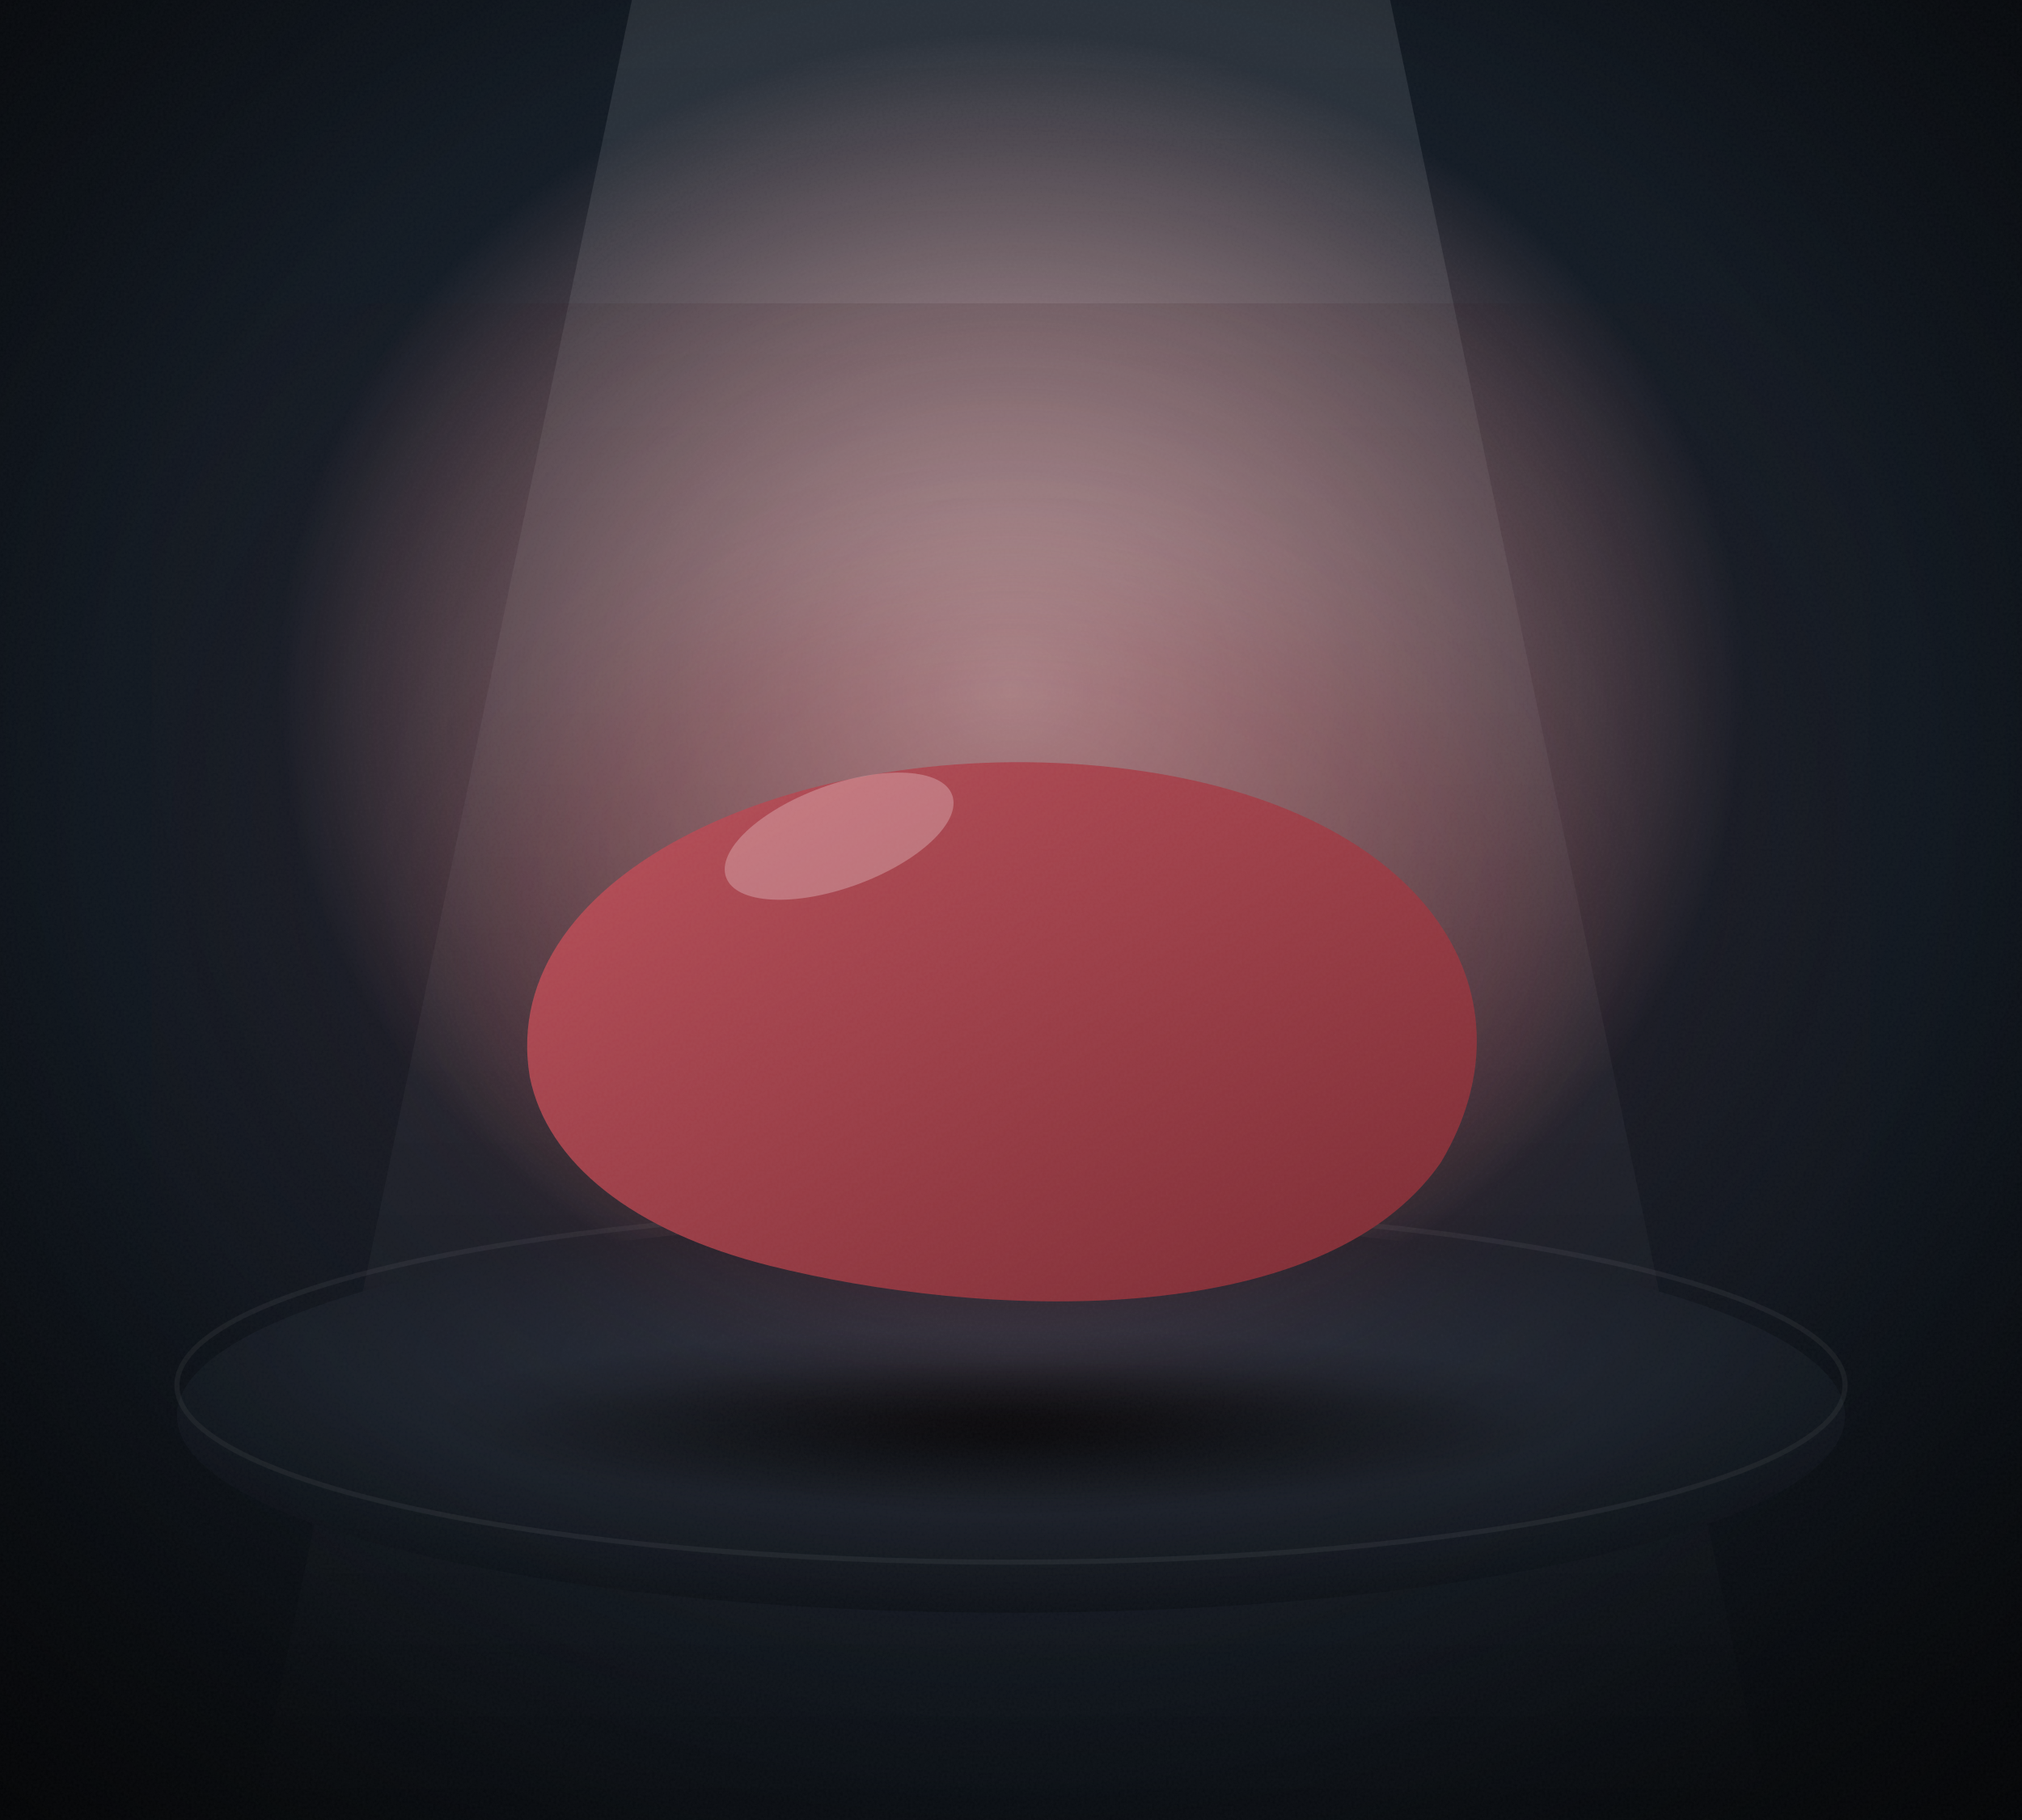
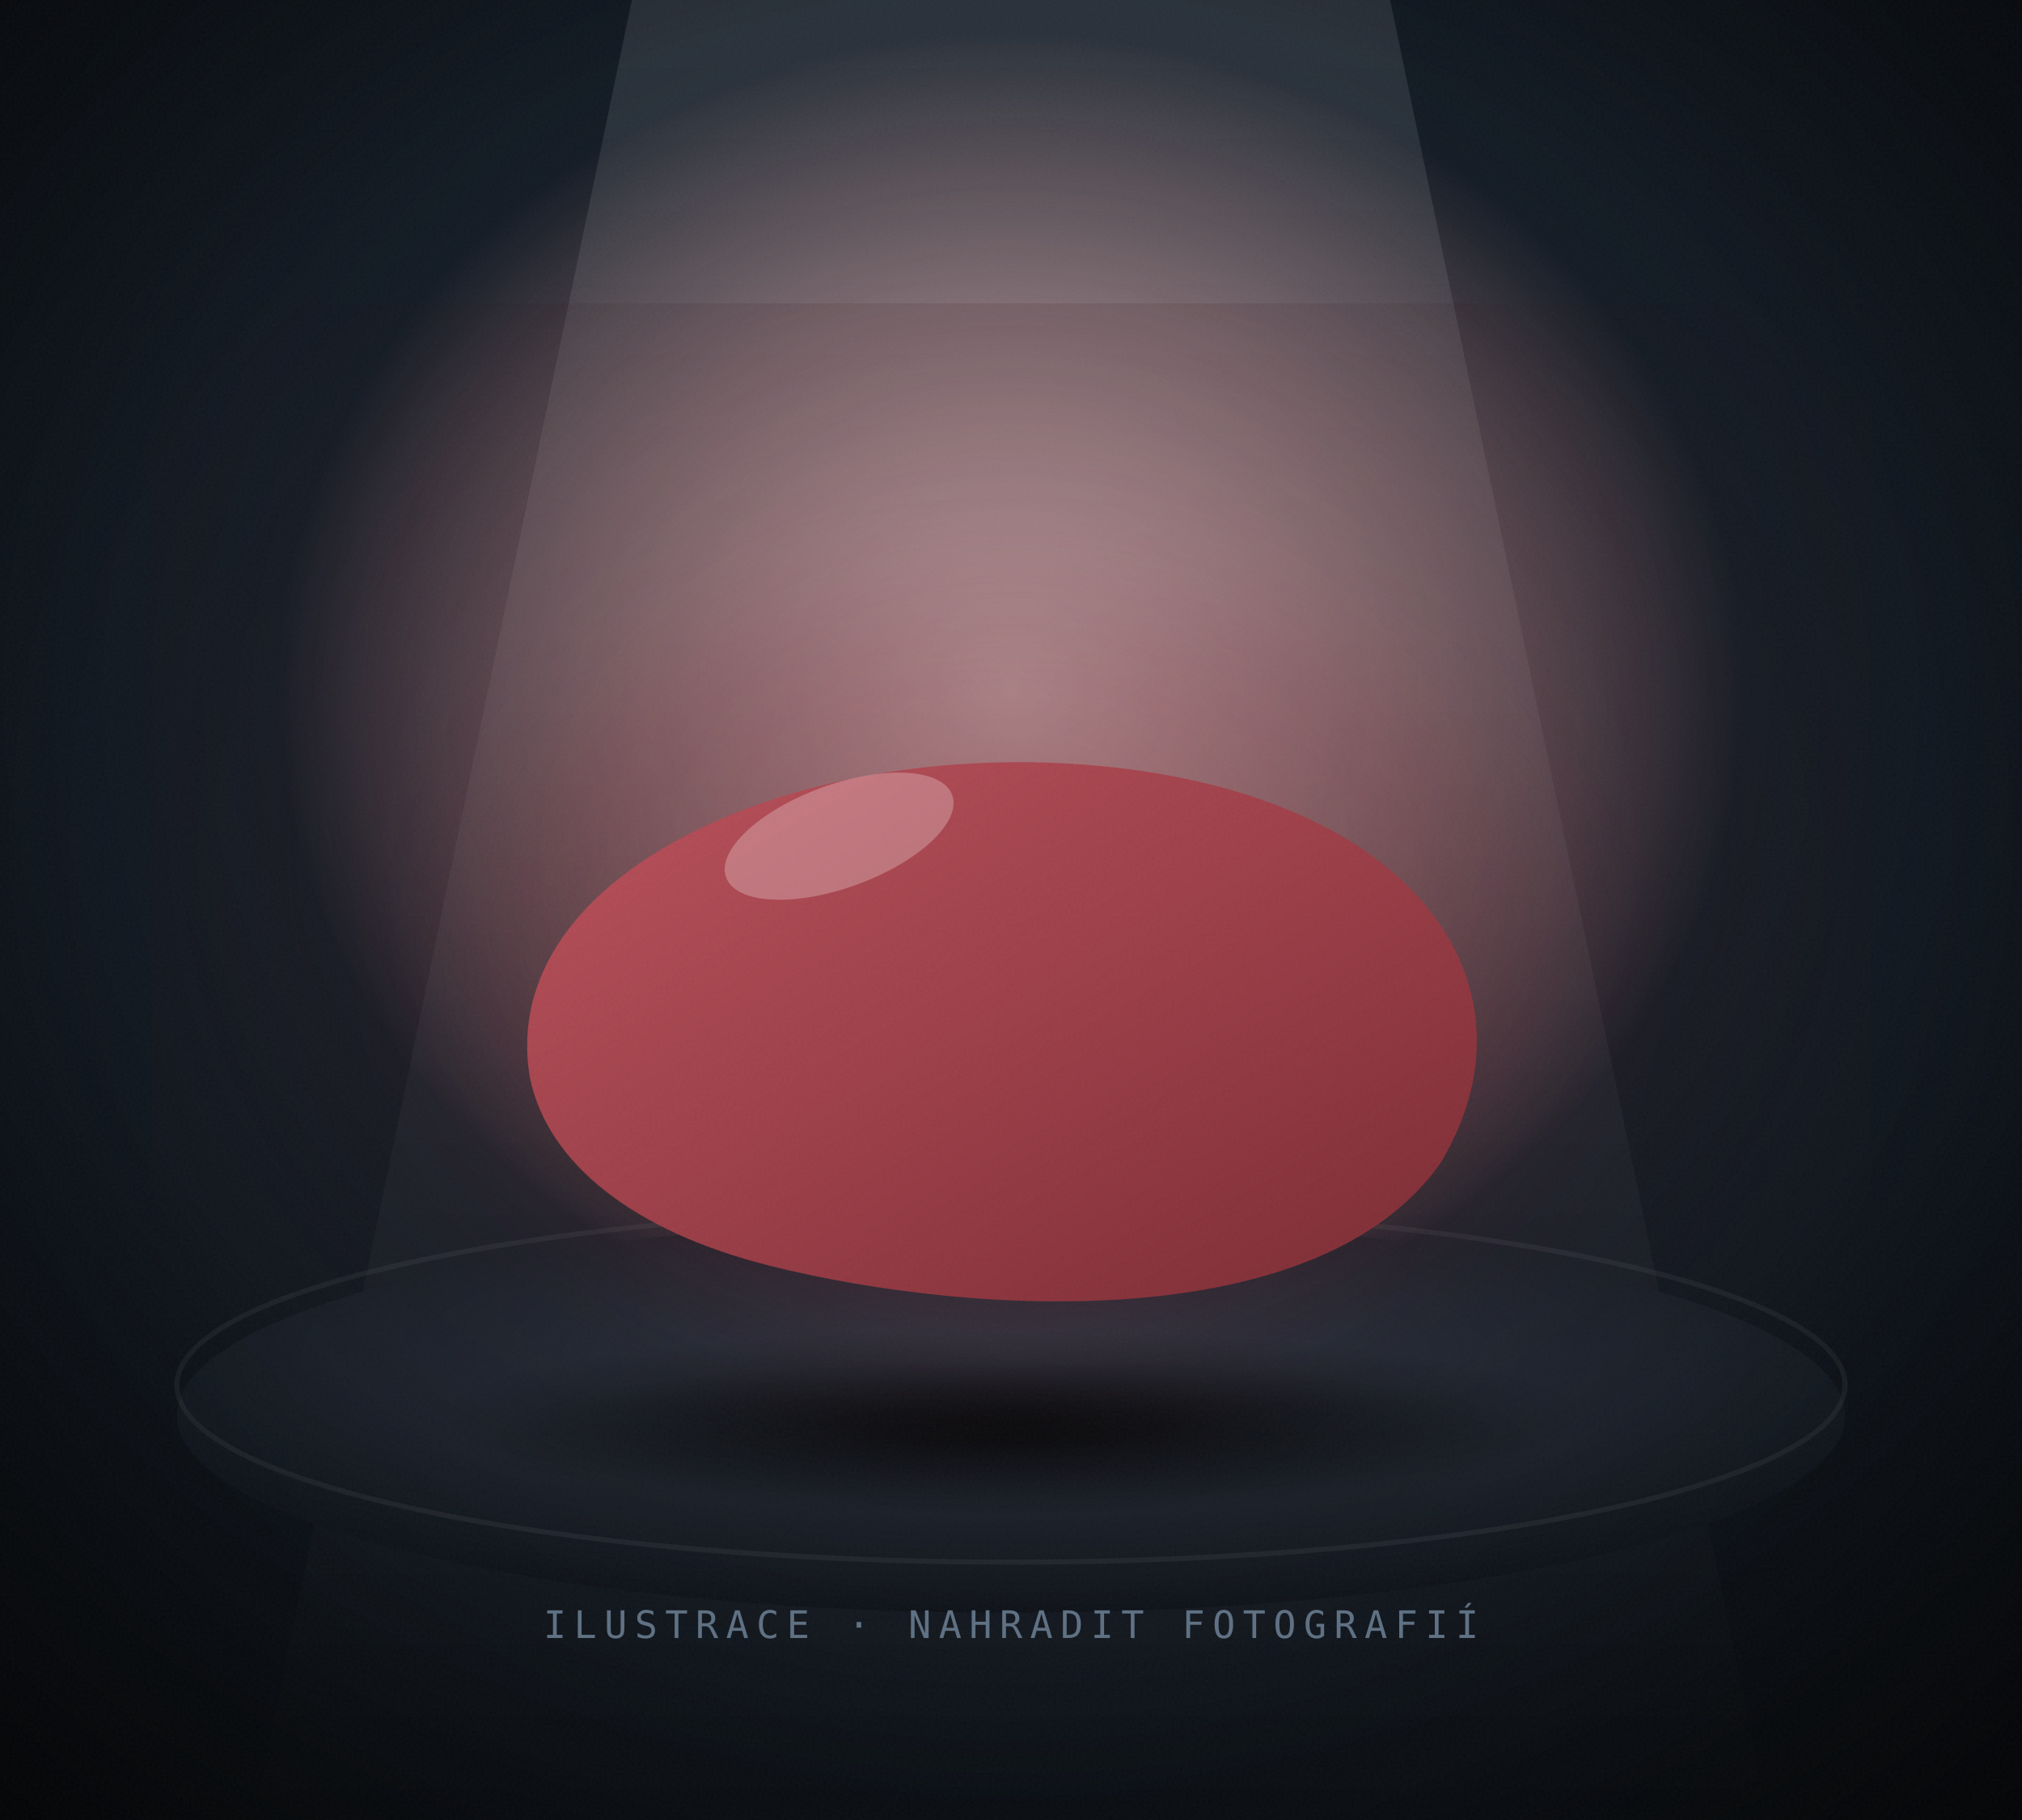
<svg xmlns="http://www.w3.org/2000/svg" viewBox="0 0 800 720" width="800" height="720">
  <defs>
    <radialGradient id="bg-beef-liver" cx="50%" cy="38%" r="80%">
      <stop offset="0%" stop-color="#7a2a32" stop-opacity="0.28" />
      <stop offset="45%" stop-color="#121a24" />
      <stop offset="100%" stop-color="#06080b" />
    </radialGradient>
    <linearGradient id="beam-beef-liver" x1="0" y1="0" x2="0" y2="1">
      <stop offset="0%" stop-color="#ffffff" stop-opacity="0.10" />
      <stop offset="100%" stop-color="#ffffff" stop-opacity="0" />
    </linearGradient>
    <radialGradient id="slab-beef-liver" cx="50%" cy="35%" r="65%">
      <stop offset="0%" stop-color="#2a3644" />
      <stop offset="70%" stop-color="#151c25" />
      <stop offset="100%" stop-color="#0c1117" />
    </radialGradient>
    <radialGradient id="shadow-beef-liver" cx="50%" cy="50%" r="50%">
      <stop offset="0%" stop-color="#000" stop-opacity="0.65" />
      <stop offset="100%" stop-color="#000" stop-opacity="0" />
    </radialGradient>
    <radialGradient id="vig-beef-liver" cx="50%" cy="45%" r="75%">
      <stop offset="60%" stop-color="#000" stop-opacity="0" />
      <stop offset="100%" stop-color="#000" stop-opacity="0.55" />
    </radialGradient>
    <filter id="grain-beef-liver">
      <feTurbulence type="fractalNoise" baseFrequency="0.9" numOctaves="2" stitchTiles="stitch" />
      <feColorMatrix values="0 0 0 0 1  0 0 0 0 1  0 0 0 0 1  0 0 0 0.05 0" />
    </filter>
    <filter id="soft-beef-liver" x="-20%" y="-20%" width="140%" height="140%">
      <feGaussianBlur stdDeviation="22" />
    </filter>
  </defs>
  <rect width="800" height="720" fill="url(#bg-beef-liver)" />
  <path d="M250,0 L550,0 L700,720 L100,720 Z" fill="url(#beam-beef-liver)" />
  <ellipse cx="400" cy="560" rx="330" ry="78" fill="url(#slab-beef-liver)" />
  <ellipse cx="400" cy="548" rx="330" ry="70" fill="none" stroke="#ffffff" stroke-opacity="0.06" stroke-width="2" />
  <ellipse cx="400" cy="560" rx="230" ry="34" fill="url(#shadow-beef-liver)" />
  <ellipse cx="400" cy="380" rx="220" ry="150" fill="#7a2a32" opacity="0.18" filter="url(#soft-beef-liver)" />
  <svg x="60" y="120" width="680" height="544" viewBox="0 0 200 160" class="" aria-hidden="true">
    <defs>
      <radialGradient id="gliver7a2a32bg" cx="50%" cy="40%" r="70%">
        <stop offset="0%" stop-color="#7a2a32" stop-opacity="0.35" />
        <stop offset="100%" stop-color="#0a0d12" stop-opacity="0" />
      </radialGradient>
      <linearGradient id="gliver7a2a32" x1="0" y1="0" x2="1" y2="1">
        <stop offset="0%" stop-color="#b9505a" />
        <stop offset="100%" stop-color="#7a2a32" />
      </linearGradient>
      <radialGradient id="gliver7a2a32sh" cx="50%" cy="50%" r="50%">
        <stop offset="0%" stop-color="#000" stop-opacity="0.55" />
        <stop offset="100%" stop-color="#000" stop-opacity="0" />
      </radialGradient>
    </defs>
    <rect width="200" height="160" fill="url(#gliver7a2a32bg)" />
    <ellipse cx="100" cy="132" rx="62" ry="9" fill="url(#gliver7a2a32sh)" />
    <g>
      <path d="M44,90 C40,66 76,50 112,54 C148,58 162,80 150,100 C136,120 96,118 72,112 C56,108 46,100 44,90 Z" fill="url(#gliver7a2a32)" />
      <ellipse cx="80" cy="62" rx="14" ry="6" fill="#fff" opacity="0.25" transform="rotate(-20 80 62)" />
    </g>
  </svg>
  <rect width="800" height="720" fill="url(#vig-beef-liver)" />
  <rect width="800" height="720" filter="url(#grain-beef-liver)" opacity="0.6" />
+   <text x="400" y="648" text-anchor="middle" font-family="ui-monospace, Menlo, monospace" font-size="15" letter-spacing="3" fill="#5f7183">ILUSTRACE · NAHRADIT FOTOGRAFIÍ</text>
</svg>
